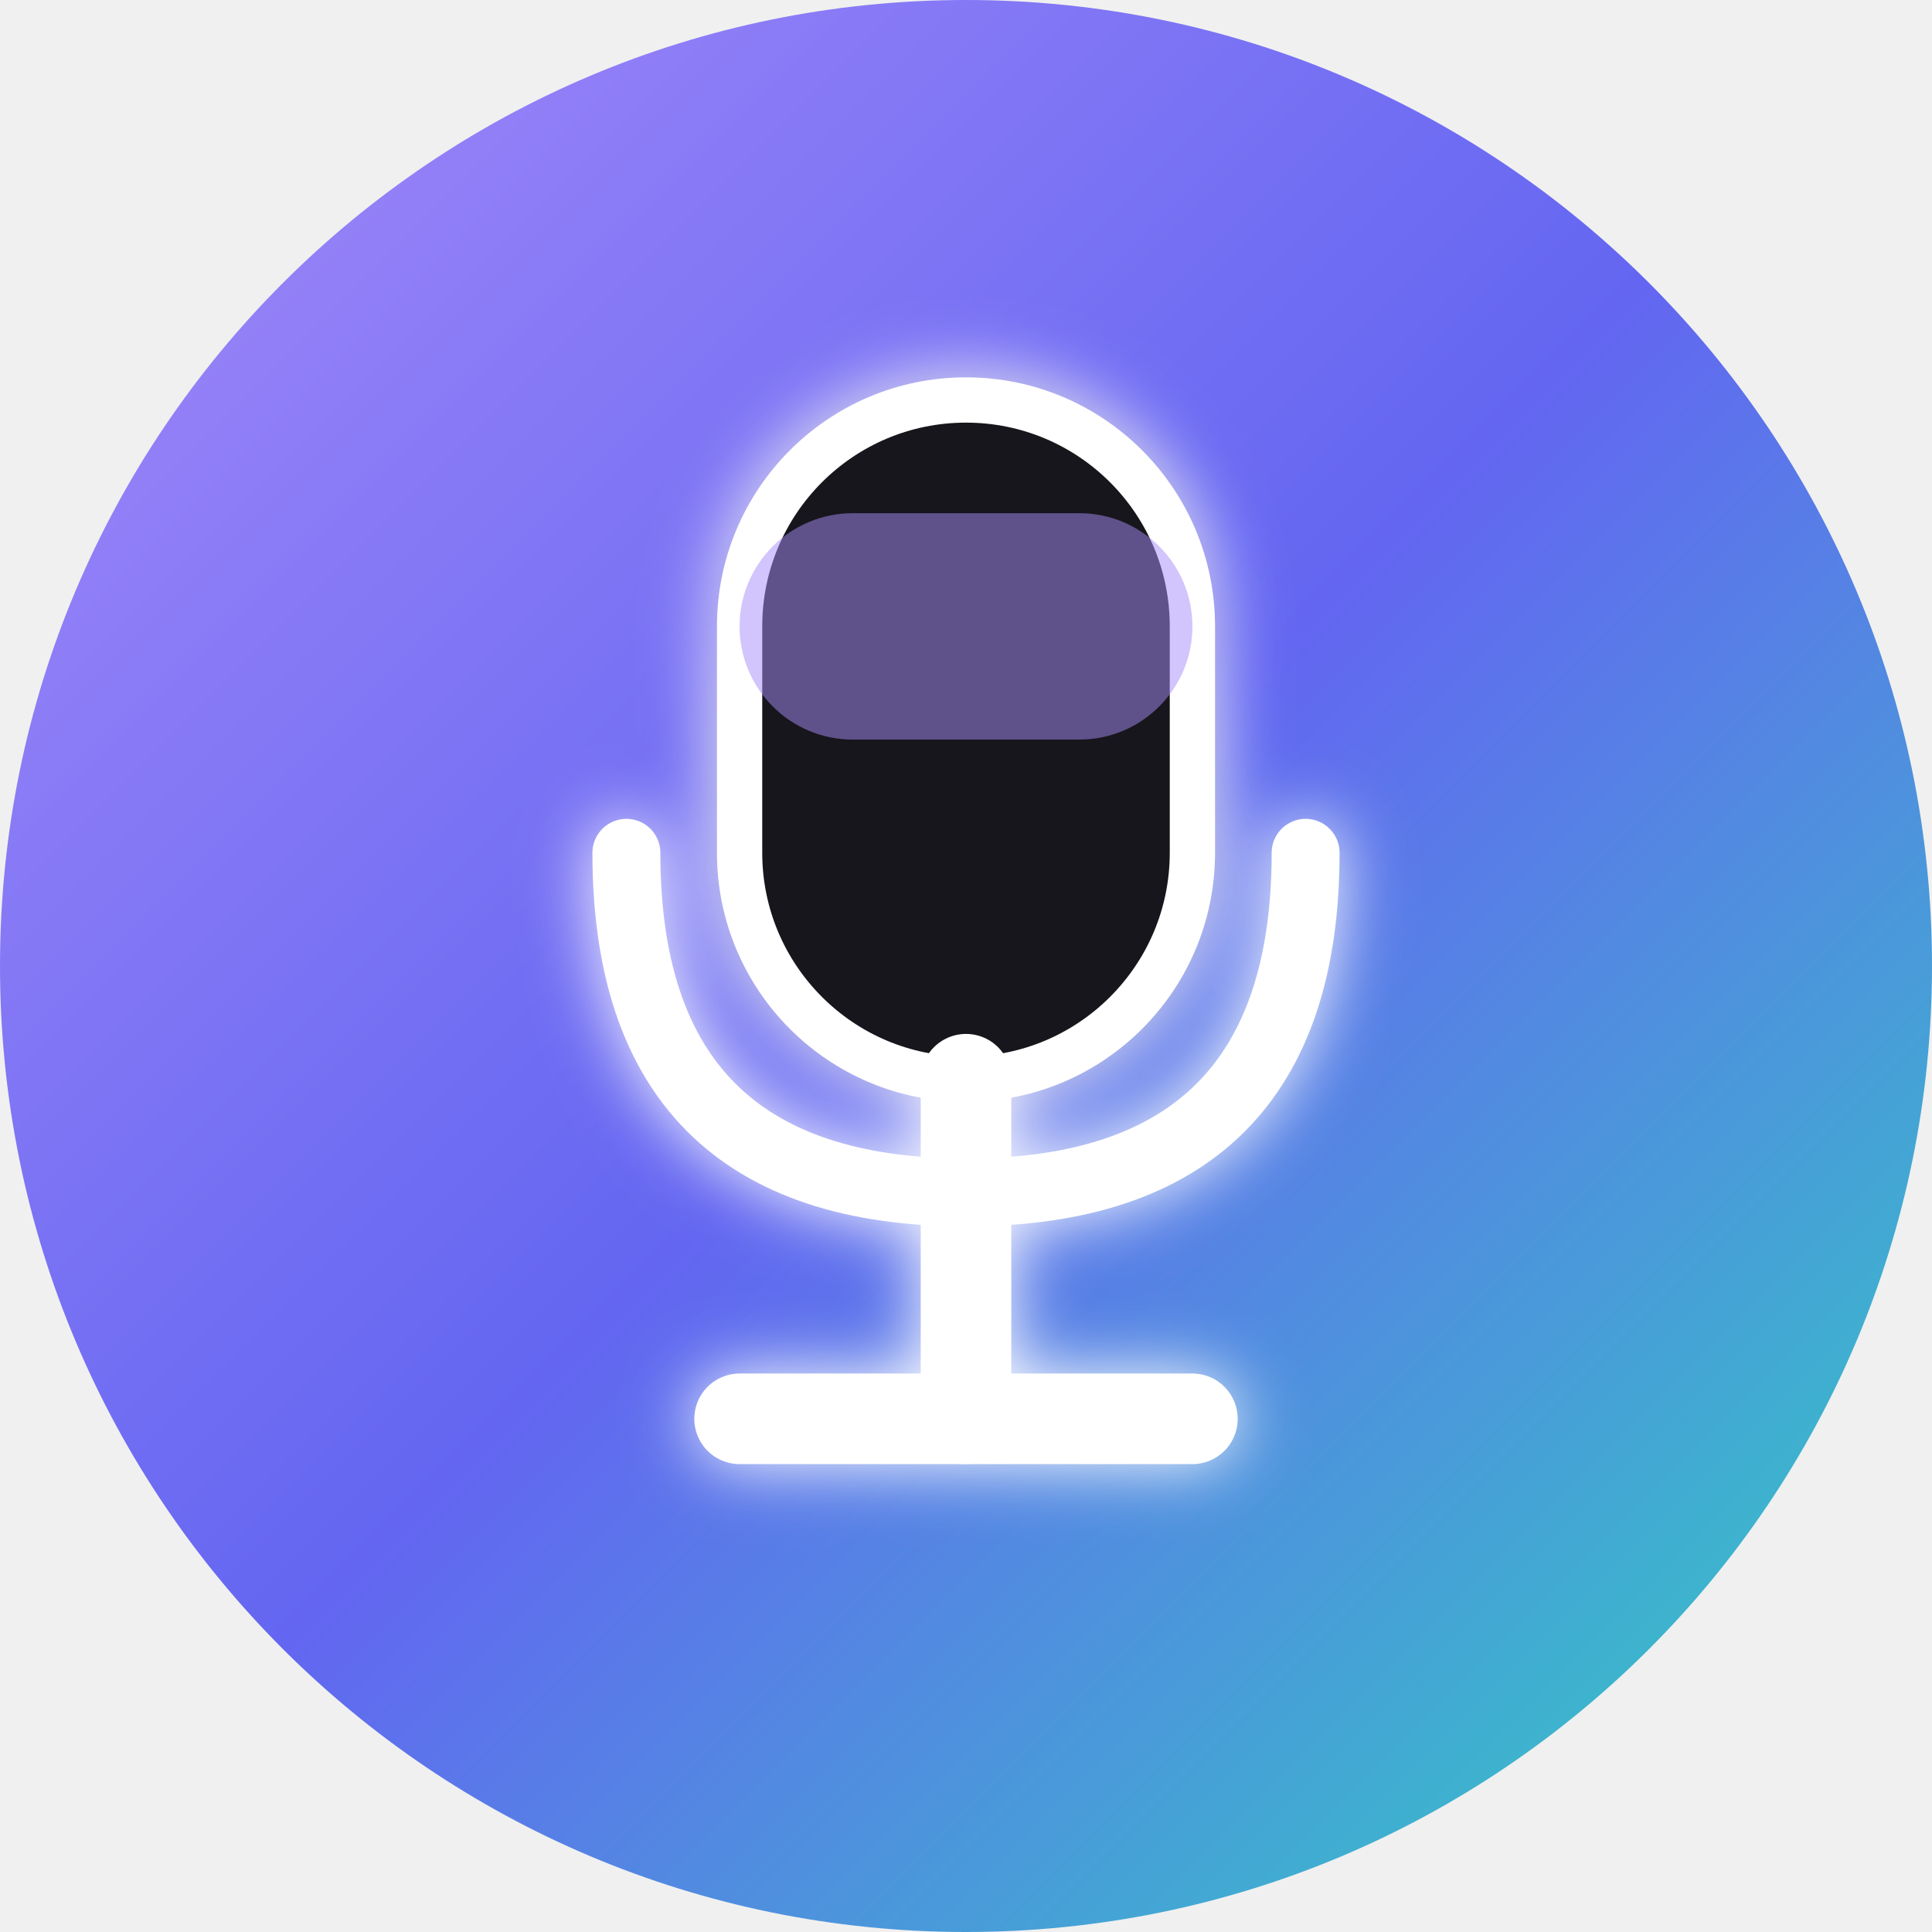
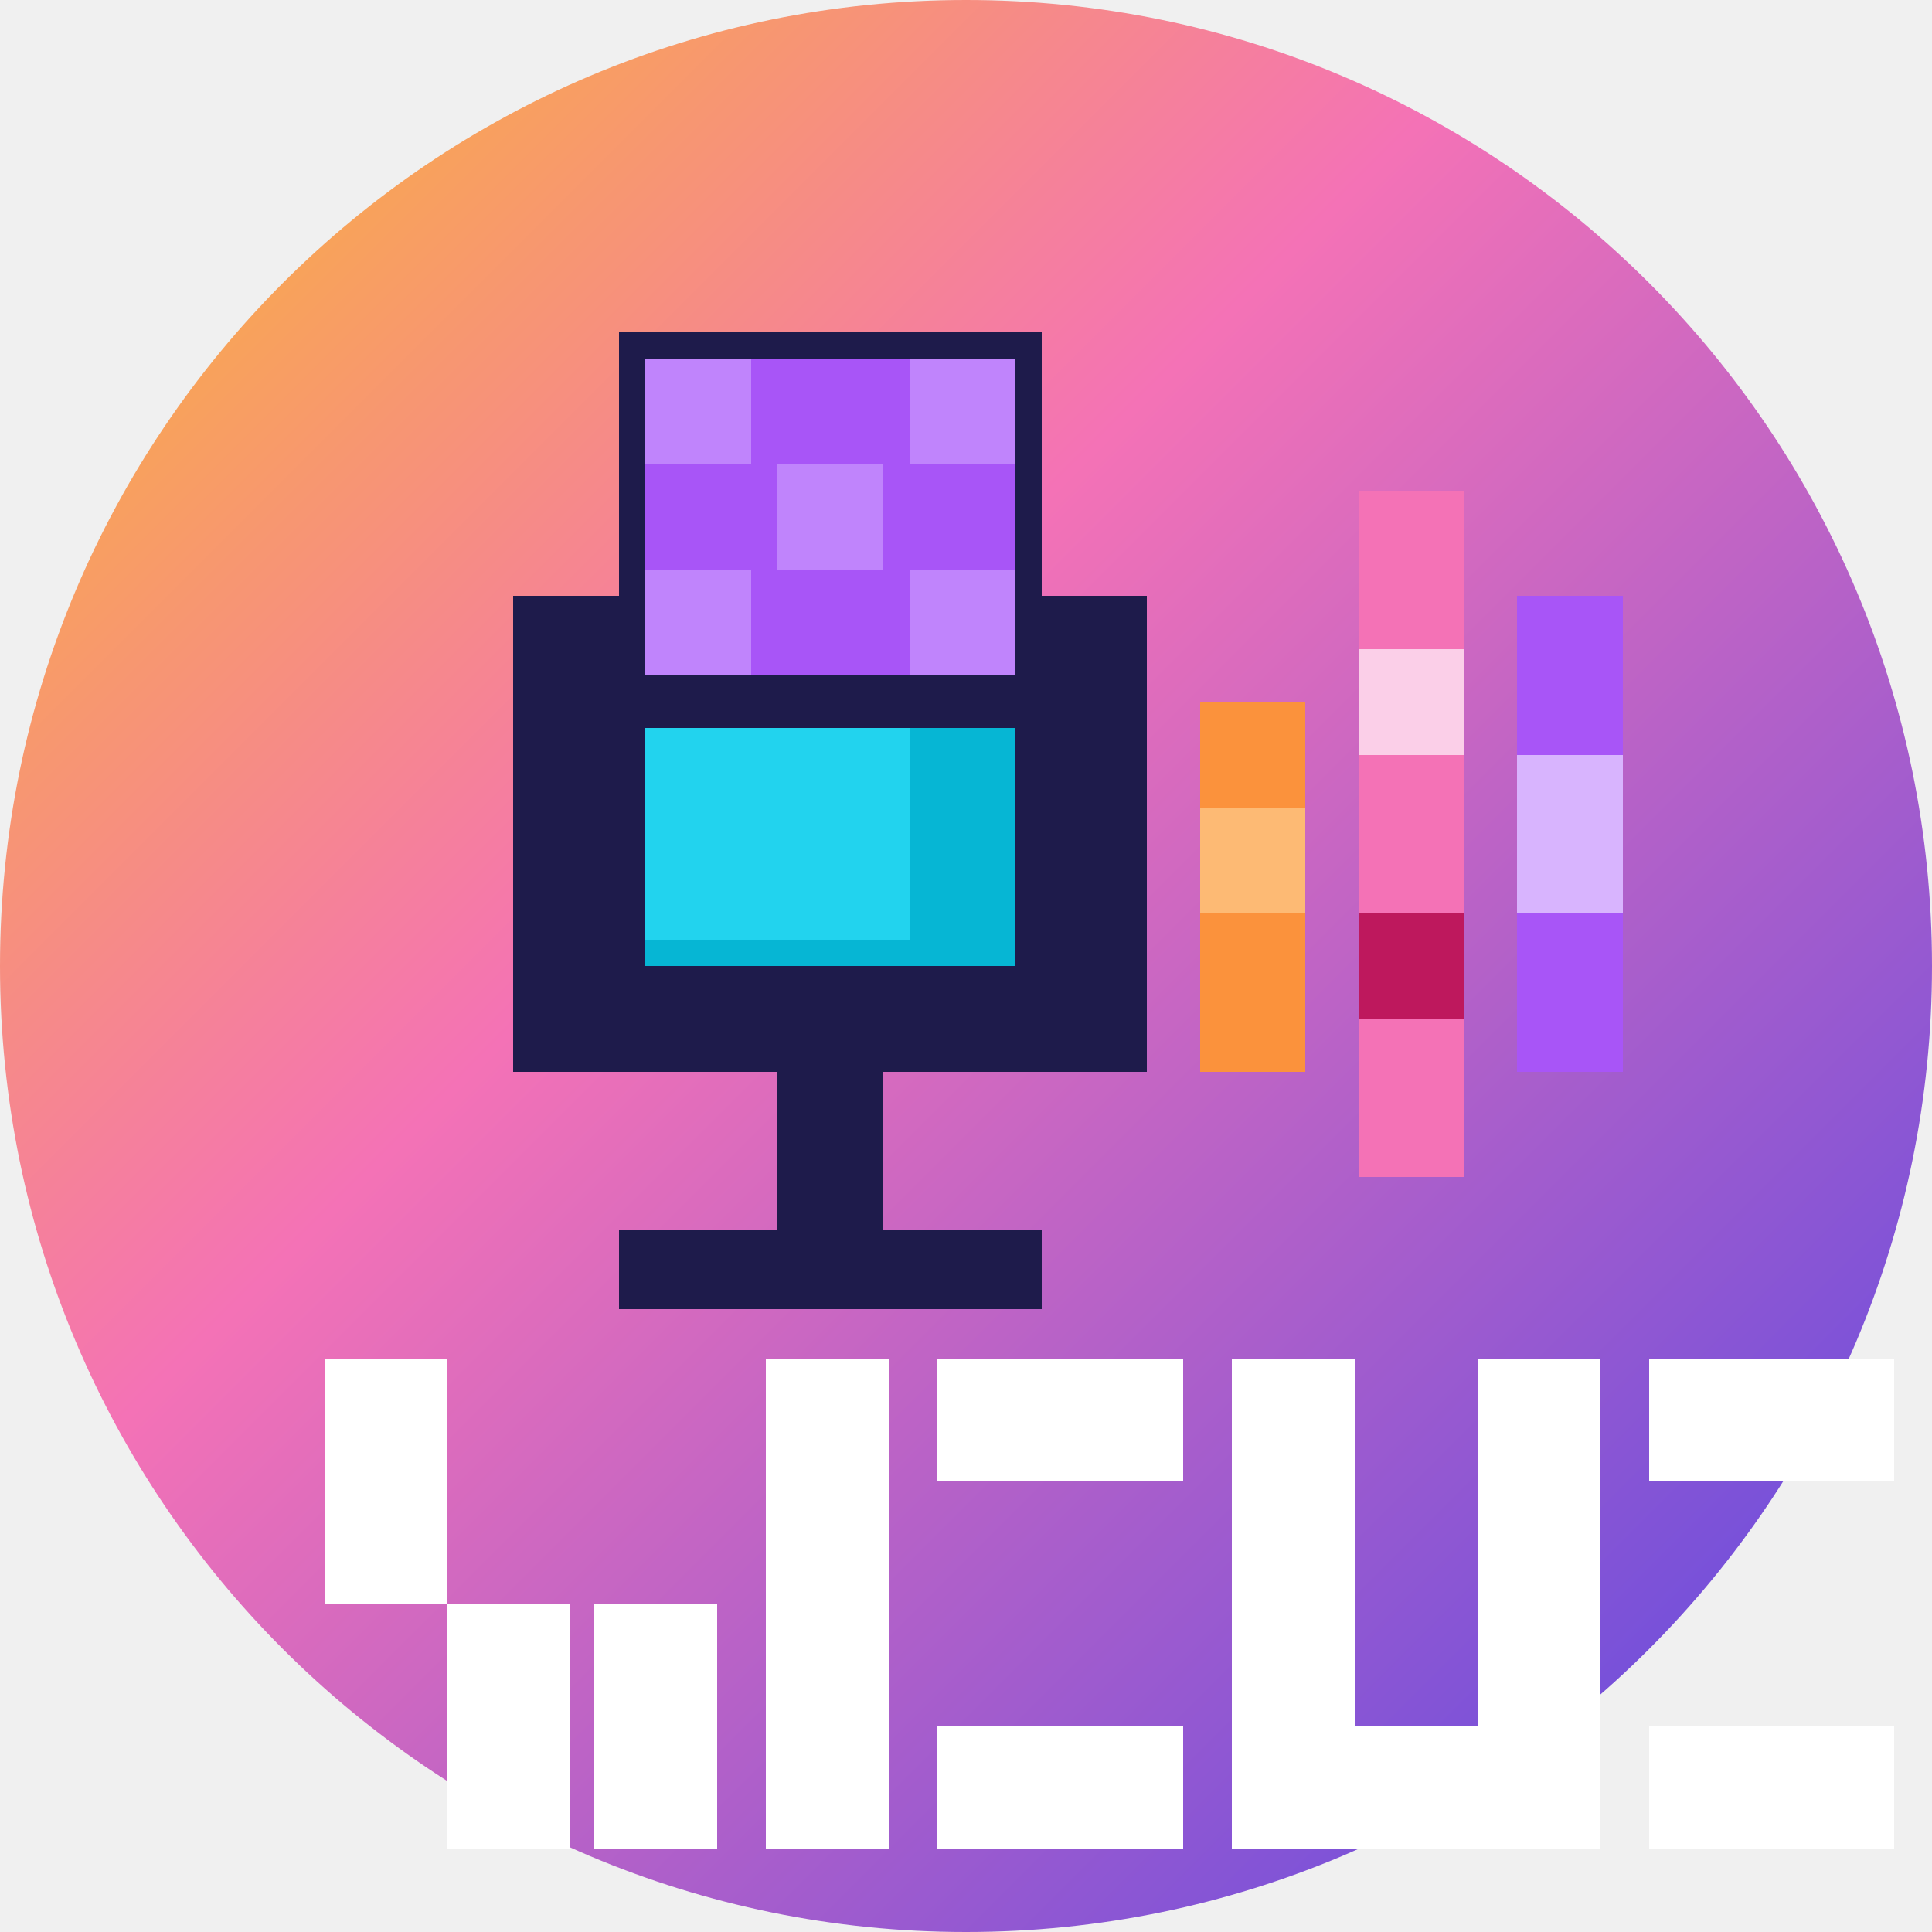
<svg xmlns="http://www.w3.org/2000/svg" viewBox="0 0 512 512">
  <defs>
-     <linearGradient id="grad" x1="0%" y1="0%" x2="100%" y2="100%">
-       <stop offset="0%" stop-color="#a78bfa" />
-       <stop offset="50%" stop-color="#6366f1" />
-       <stop offset="100%" stop-color="#2dd4bf" />
+     <linearGradient id="bgGrad" x1="0%" y1="0%" x2="100%" y2="100%">
+       <stop offset="0%" stop-color="#fbbf24" />
+       <stop offset="40%" stop-color="#f472b6" />
+       <stop offset="100%" stop-color="#4f46e5" />
    </linearGradient>
-     <filter id="glow" x="-20%" y="-20%" width="140%" height="140%">
-       <feGaussianBlur stdDeviation="15" result="blur" />
-       <feComposite in="SourceGraphic" in2="blur" operator="over" />
-     </filter>
+     <style>
+       .pixel { shape-rendering: crispEdges; }
+     </style>
  </defs>
-   <circle cx="256" cy="256" r="256" fill="url(#grad)" />
-   <g filter="url(#glow)" transform="translate(106, 106) scale(0.6)">
-     <rect x="150" y="0" width="200" height="300" rx="100" fill="#18181b" stroke="white" stroke-width="20" />
-     <rect x="150" y="50" width="200" height="100" rx="50" fill="#a78bfa" fill-opacity="0.5" />
-     <line x1="250" y1="300" x2="250" y2="450" stroke="white" stroke-width="40" stroke-linecap="round" />
-     <line x1="150" y1="450" x2="350" y2="450" stroke="white" stroke-width="40" stroke-linecap="round" />
-     <path d="M100 200 Q 100 350 250 350 T 400 200" fill="none" stroke="white" stroke-width="30" stroke-linecap="round" />
+   <circle cx="256" cy="256" r="256" fill="url(#bgGrad)" />
+   <g transform="translate(80, 60) scale(0.7)">
+     <rect x="120" y="40" width="160" height="140" fill="#1e1b4b" class="pixel" />
+     <rect x="130" y="50" width="140" height="120" fill="#a855f7" class="pixel" />
+     <rect x="130" y="50" width="40" height="40" fill="#c084fc" class="pixel" />
+     <rect x="230" y="50" width="40" height="40" fill="#c084fc" class="pixel" />
+     <rect x="180" y="90" width="40" height="40" fill="#c084fc" class="pixel" />
+     <rect x="130" y="130" width="40" height="40" fill="#c084fc" class="pixel" />
+     <rect x="230" y="130" width="40" height="40" fill="#c084fc" class="pixel" />
+     <rect x="120" y="180" width="160" height="140" fill="#1e1b4b" class="pixel" />
+     <rect x="130" y="190" width="140" height="120" fill="#06b6d4" class="pixel" />
+     <rect x="130" y="190" width="100" height="80" fill="#22d3ee" class="pixel" />
+     <rect x="80" y="140" width="40" height="140" fill="#1e1b4b" class="pixel" />
+     <rect x="280" y="140" width="40" height="140" fill="#1e1b4b" class="pixel" />
+     <rect x="80" y="280" width="240" height="40" fill="#1e1b4b" class="pixel" />
+     <rect x="180" y="320" width="40" height="60" fill="#1e1b4b" class="pixel" />
+     <rect x="120" y="380" width="160" height="30" fill="#1e1b4b" class="pixel" />
+     <rect x="340" y="180" width="40" height="140" fill="#fb923c" class="pixel" />
+     <rect x="340" y="220" width="40" height="40" fill="#fdba74" class="pixel" />
+     <rect x="400" y="100" width="40" height="260" fill="#f472b6" class="pixel" />
+     <rect x="400" y="160" width="40" height="40" fill="#fbcfe8" class="pixel" />
+     <rect x="400" y="260" width="40" height="40" fill="#be185d" class="pixel" />
+     <rect x="460" y="140" width="40" height="180" fill="#a855f7" class="pixel" />
+     <rect x="460" y="200" width="40" height="60" fill="#d8b4fe" class="pixel" />
+   </g>
+   <g transform="translate(86, 360) scale(0.65)">
+     <path fill="white" d="M0,0 H50 V100 H100 V200 H50 V100 H0 Z" class="pixel" />
+     <rect x="110" y="100" width="50" height="100" fill="white" class="pixel" />
+     <rect x="180" y="0" width="50" height="200" fill="white" class="pixel" />
+     <path fill="white" d="M250,0 H350 V50 H250 V100 H350 V200 H250 V150 H350 V100 H250 Z" class="pixel" />
+     <path fill="white" d="M370,0 H420 V150 H470 V0 H520 V200 H370 Z" class="pixel" />
+     <path fill="white" d="M540,0 H640 V50 H540 V100 H640 V200 H540 V150 H640 V100 H540 Z" class="pixel" />
  </g>
</svg>
